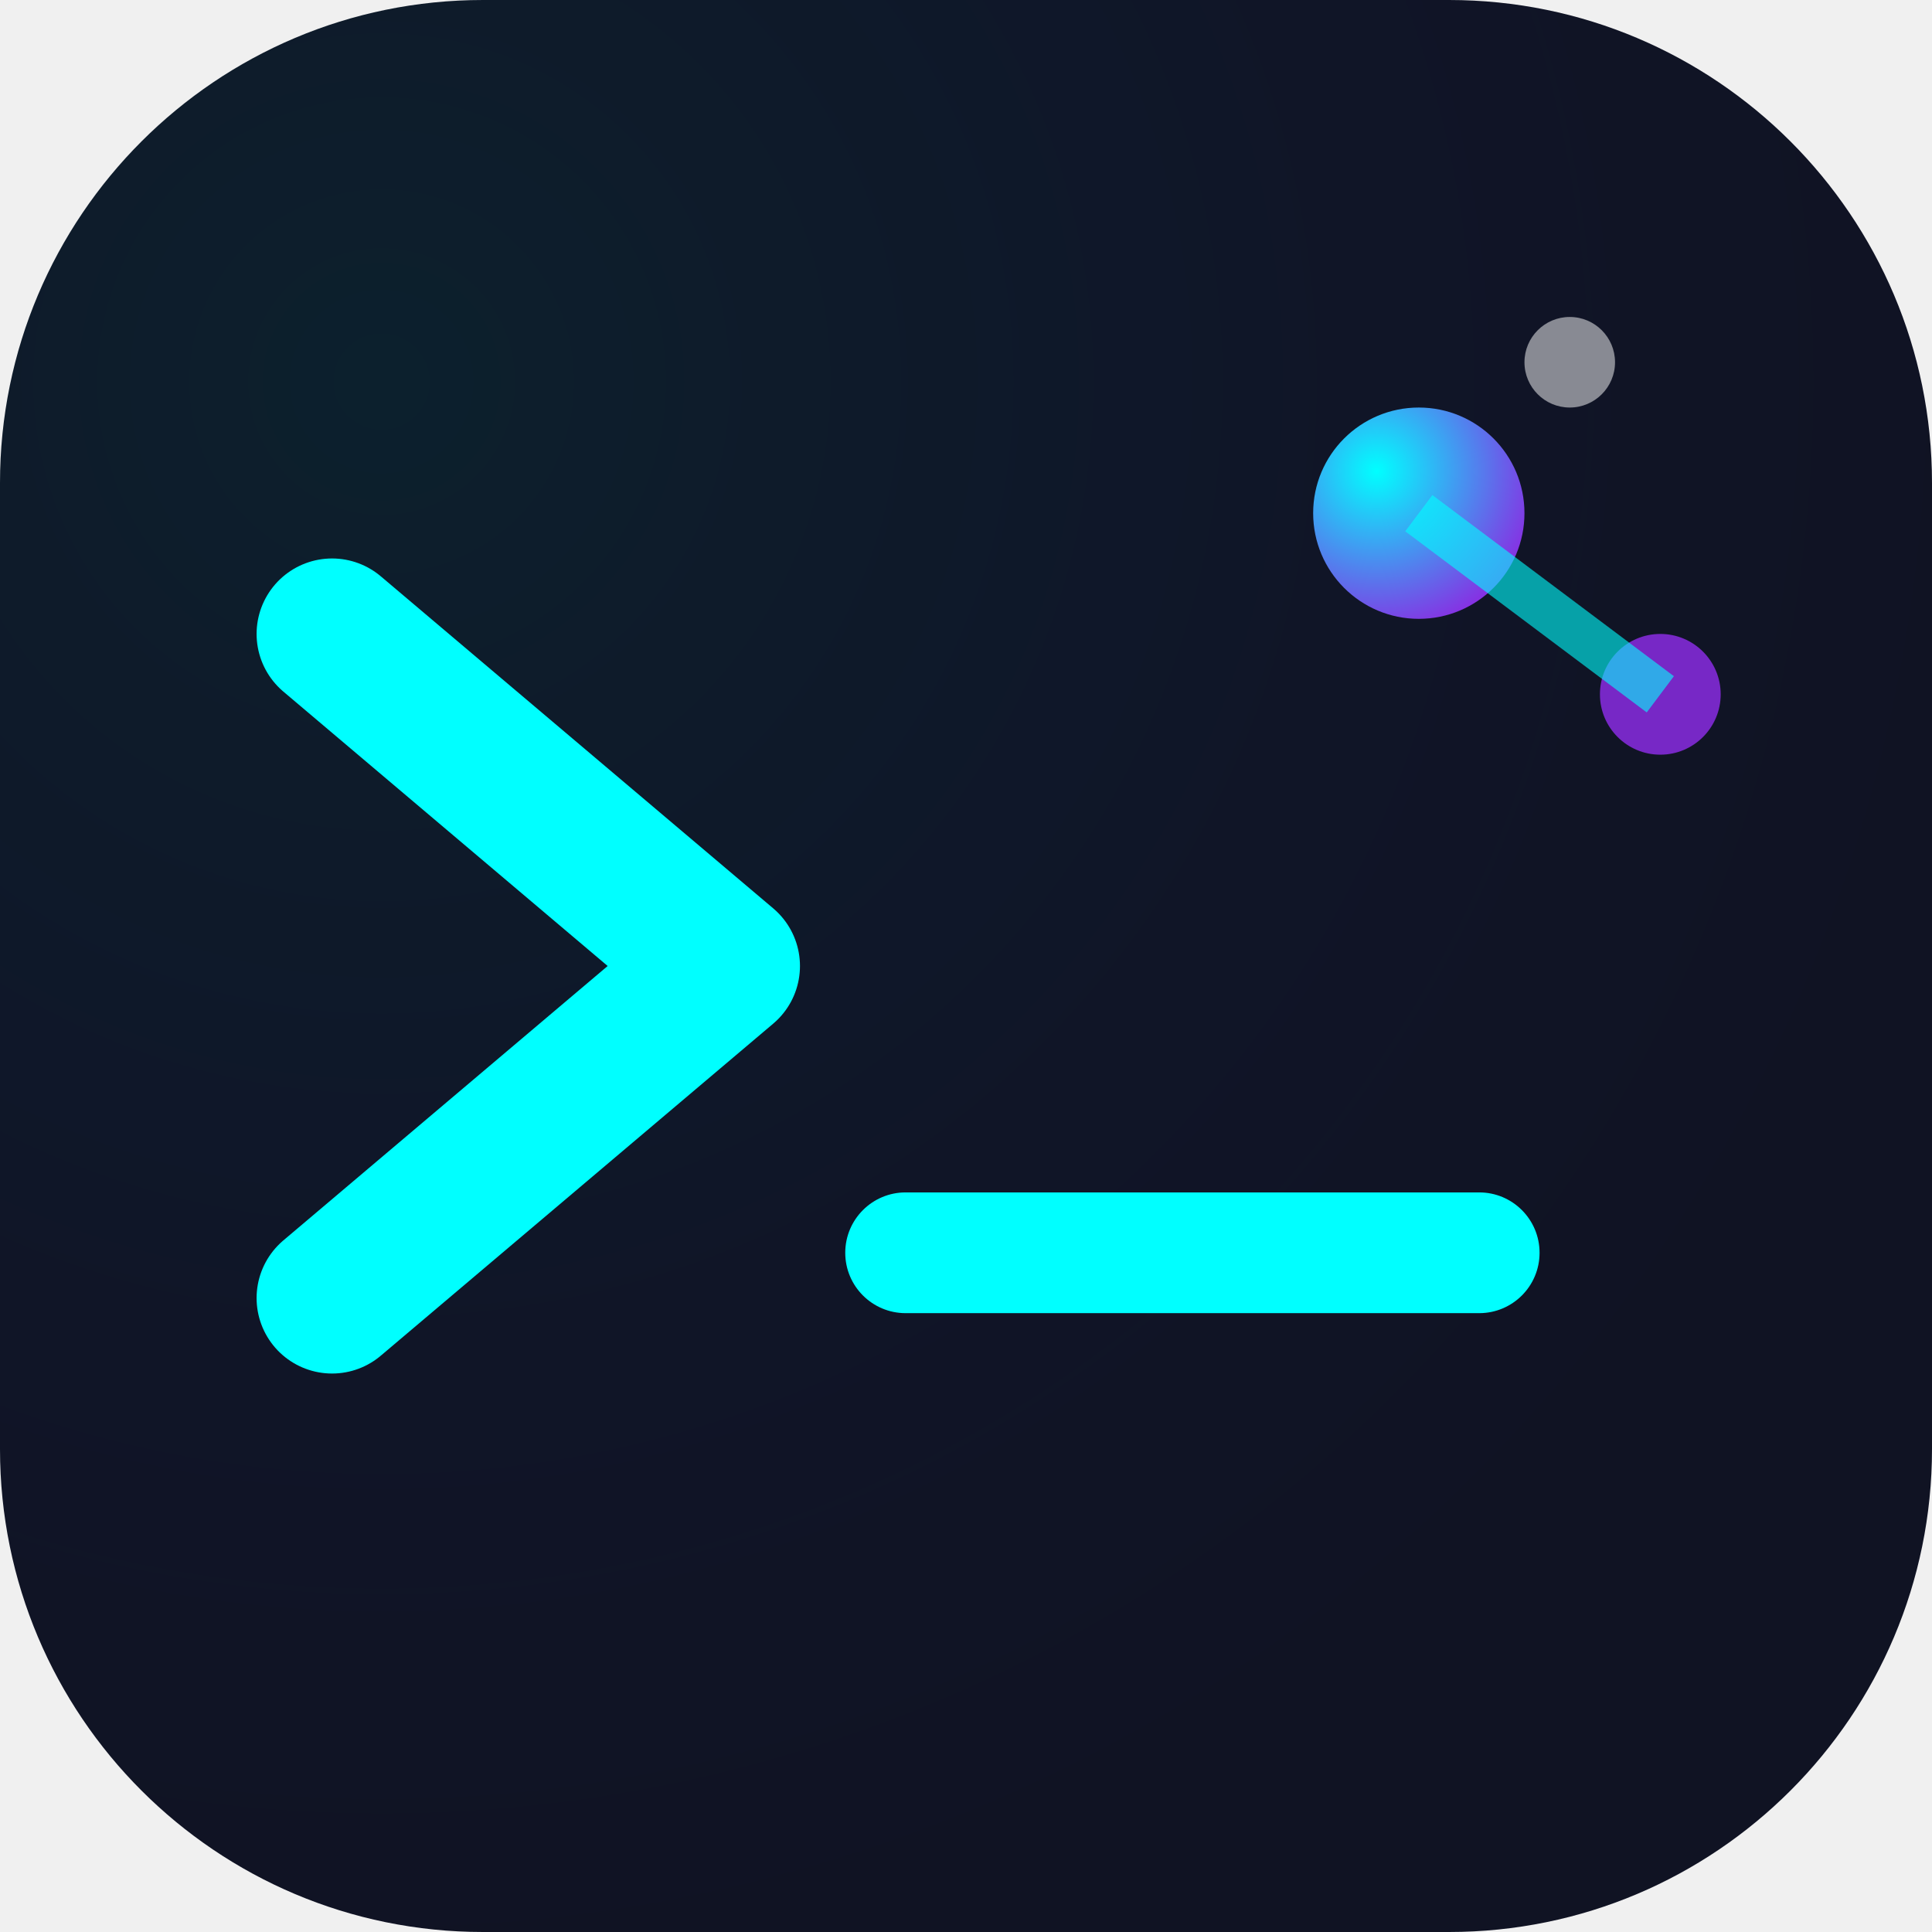
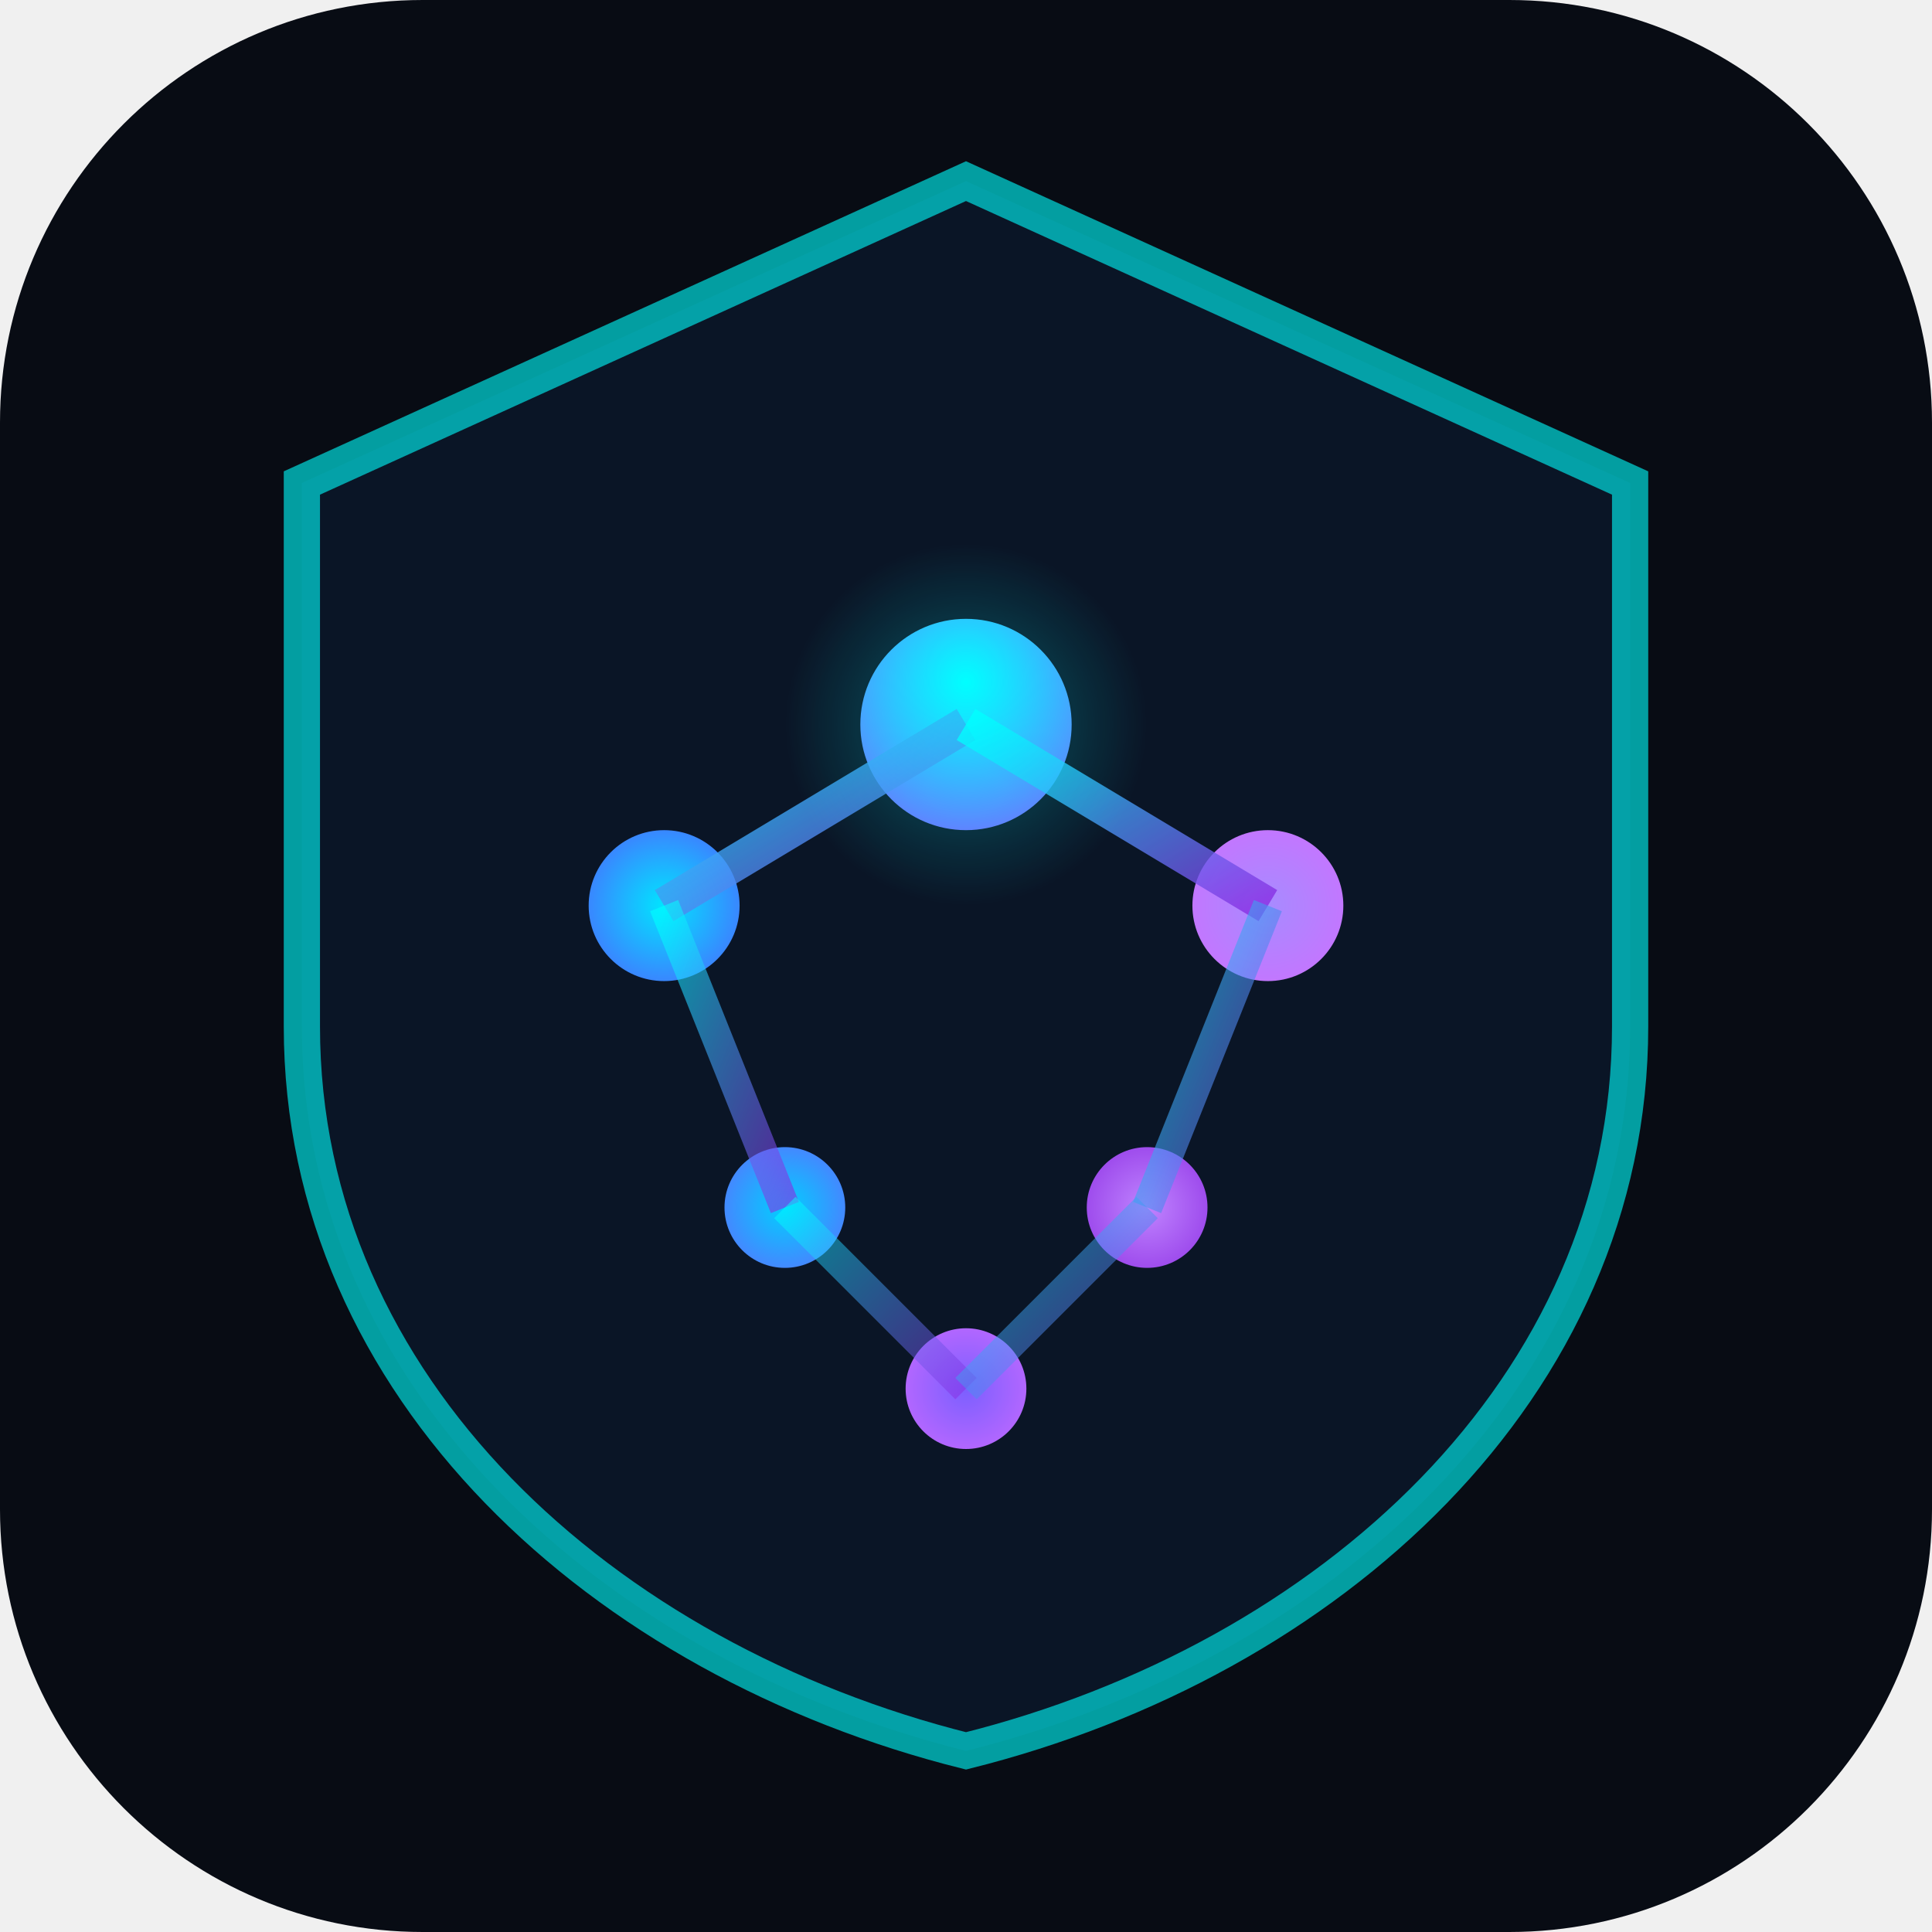
<svg xmlns="http://www.w3.org/2000/svg" viewBox="0 0 64 64" width="64" height="64" fill="none">
-   <rect width="64" height="64" rx="16" fill="#0d1220" />
-   <rect width="64" height="64" rx="16" fill="url(#glow)" opacity="0.4" />
-   <path d="M11 21L24 32L11 43" stroke="url(#c1)" stroke-width="5" stroke-linecap="round" stroke-linejoin="round" />
-   <rect x="28" y="39.5" width="23" height="4" rx="2" fill="url(#c1)" />
-   <circle cx="47" cy="17" r="3.5" fill="url(#spark)" />
-   <circle cx="55" cy="23" r="2" fill="#8A2BE2" opacity="0.85" />
-   <line x1="47" y1="17" x2="55" y2="23" stroke="url(#c1)" stroke-width="1.5" opacity="0.6" />
-   <circle cx="52" cy="12" r="1.5" fill="white" opacity="0.5" />
+   <rect width="64" height="64" rx="14" fill="#080c14" />
+   <path d="M32 6L10 16V34C10 46 20 55 32 58C44 55 54 46 54 34V16L32 6Z" fill="url(#shield-fill)" stroke="url(#shield-stroke)" stroke-width="1.2" />
+   <circle cx="32" cy="24" r="3.5" fill="url(#node-center)" />
+   <circle cx="22" cy="30" r="2.5" fill="url(#node-left)" />
+   <circle cx="42" cy="30" r="2.5" fill="url(#node-right)" />
+   <circle cx="26" cy="40" r="2" fill="url(#node-bl)" />
+   <circle cx="38" cy="40" r="2" fill="url(#node-br)" />
+   <circle cx="32" cy="46" r="2" fill="url(#node-bottom)" />
+   <line x1="32" y1="24" x2="22" y2="30" stroke="url(#conn)" stroke-width="1.2" opacity="0.8" />
+   <line x1="32" y1="24" x2="42" y2="30" stroke="url(#conn)" stroke-width="1.2" opacity="0.8" />
+   <line x1="22" y1="30" x2="26" y2="40" stroke="url(#conn)" stroke-width="1" opacity="0.6" />
+   <line x1="42" y1="30" x2="38" y2="40" stroke="url(#conn)" stroke-width="1" opacity="0.6" />
+   <line x1="26" y1="40" x2="32" y2="46" stroke="url(#conn)" stroke-width="1" opacity="0.5" />
+   <line x1="38" y1="40" x2="32" y2="46" stroke="url(#conn)" stroke-width="1" opacity="0.5" />
+   <line x1="22" y1="30" x2="42" y2="30" stroke="url(#conn)" stroke-width="0.8" opacity="0.4" />
+   <line x1="26" y1="40" x2="38" y2="40" stroke="url(#conn)" stroke-width="0.8" opacity="0.4" />
+   <circle cx="32" cy="24" r="6" fill="url(#center-glow)" opacity="0.3" />
  <defs>
-     <radialGradient id="glow" cx="0.2" cy="0.2" r="0.8">
-       <stop stop-color="#00FFFF" stop-opacity="0.15" />
-       <stop offset="1" stop-color="#8A2BE2" stop-opacity="0.05" />
+     <linearGradient id="shield-fill" x1="10" y1="6" x2="54" y2="58">
+       <stop stop-color="#0a1628" stop-opacity="0.9" />
+       <stop offset="1" stop-color="#060a12" stop-opacity="0.7" />
+     </linearGradient>
+     <linearGradient id="shield-stroke" x1="10" y1="6" x2="54" y2="58">
+       <stop stop-color="#00FFFF" stop-opacity="0.6" />
+       <stop offset="0.5" stop-color="#7B5FFF" stop-opacity="0.5" />
+       <stop offset="1" stop-color="#D26BFF" stop-opacity="0.4" />
+     </linearGradient>
+     <radialGradient id="node-center" cx="0.5" cy="0.3" r="0.8">
+       <stop stop-color="#00FFFF" />
+       <stop offset="1" stop-color="#7B5FFF" />
    </radialGradient>
-     <linearGradient id="c1" x1="11" y1="21" x2="51" y2="44">
-       <stop stop-color="#00FFFF" />
-       <stop offset="0.5" stop-color="#7B5FFF" />
+     <radialGradient id="node-left" cx="0.5" cy="0.5" r="0.8">
+       <stop stop-color="#00E5FF" />
+       <stop offset="1" stop-color="#5B4FFF" />
+     </radialGradient>
+     <radialGradient id="node-right" cx="0.5" cy="0.5" r="0.8">
+       <stop stop-color="#A78BFF" />
      <stop offset="1" stop-color="#D26BFF" />
-     </linearGradient>
-     <radialGradient id="spark" cx="0.3" cy="0.3" r="0.8">
+     </radialGradient>
+     <radialGradient id="node-bl" cx="0.5" cy="0.5" r="0.8">
+       <stop stop-color="#00CFFF" />
+       <stop offset="1" stop-color="#6B5FFF" />
+     </radialGradient>
+     <radialGradient id="node-br" cx="0.5" cy="0.5" r="0.8">
+       <stop stop-color="#C084FF" />
+       <stop offset="1" stop-color="#8A2BE2" />
+     </radialGradient>
+     <radialGradient id="node-bottom" cx="0.5" cy="0.5" r="0.8">
+       <stop stop-color="#7B5FFF" />
+       <stop offset="1" stop-color="#D26BFF" />
+     </radialGradient>
+     <linearGradient id="conn" x1="0" y1="0" x2="1" y2="1">
      <stop stop-color="#00FFFF" />
      <stop offset="1" stop-color="#8A2BE2" />
+     </linearGradient>
+     <radialGradient id="center-glow" cx="0.5" cy="0.5" r="0.5">
+       <stop stop-color="#00FFFF" />
+       <stop offset="1" stop-color="#00FFFF" stop-opacity="0" />
    </radialGradient>
  </defs>
</svg>
